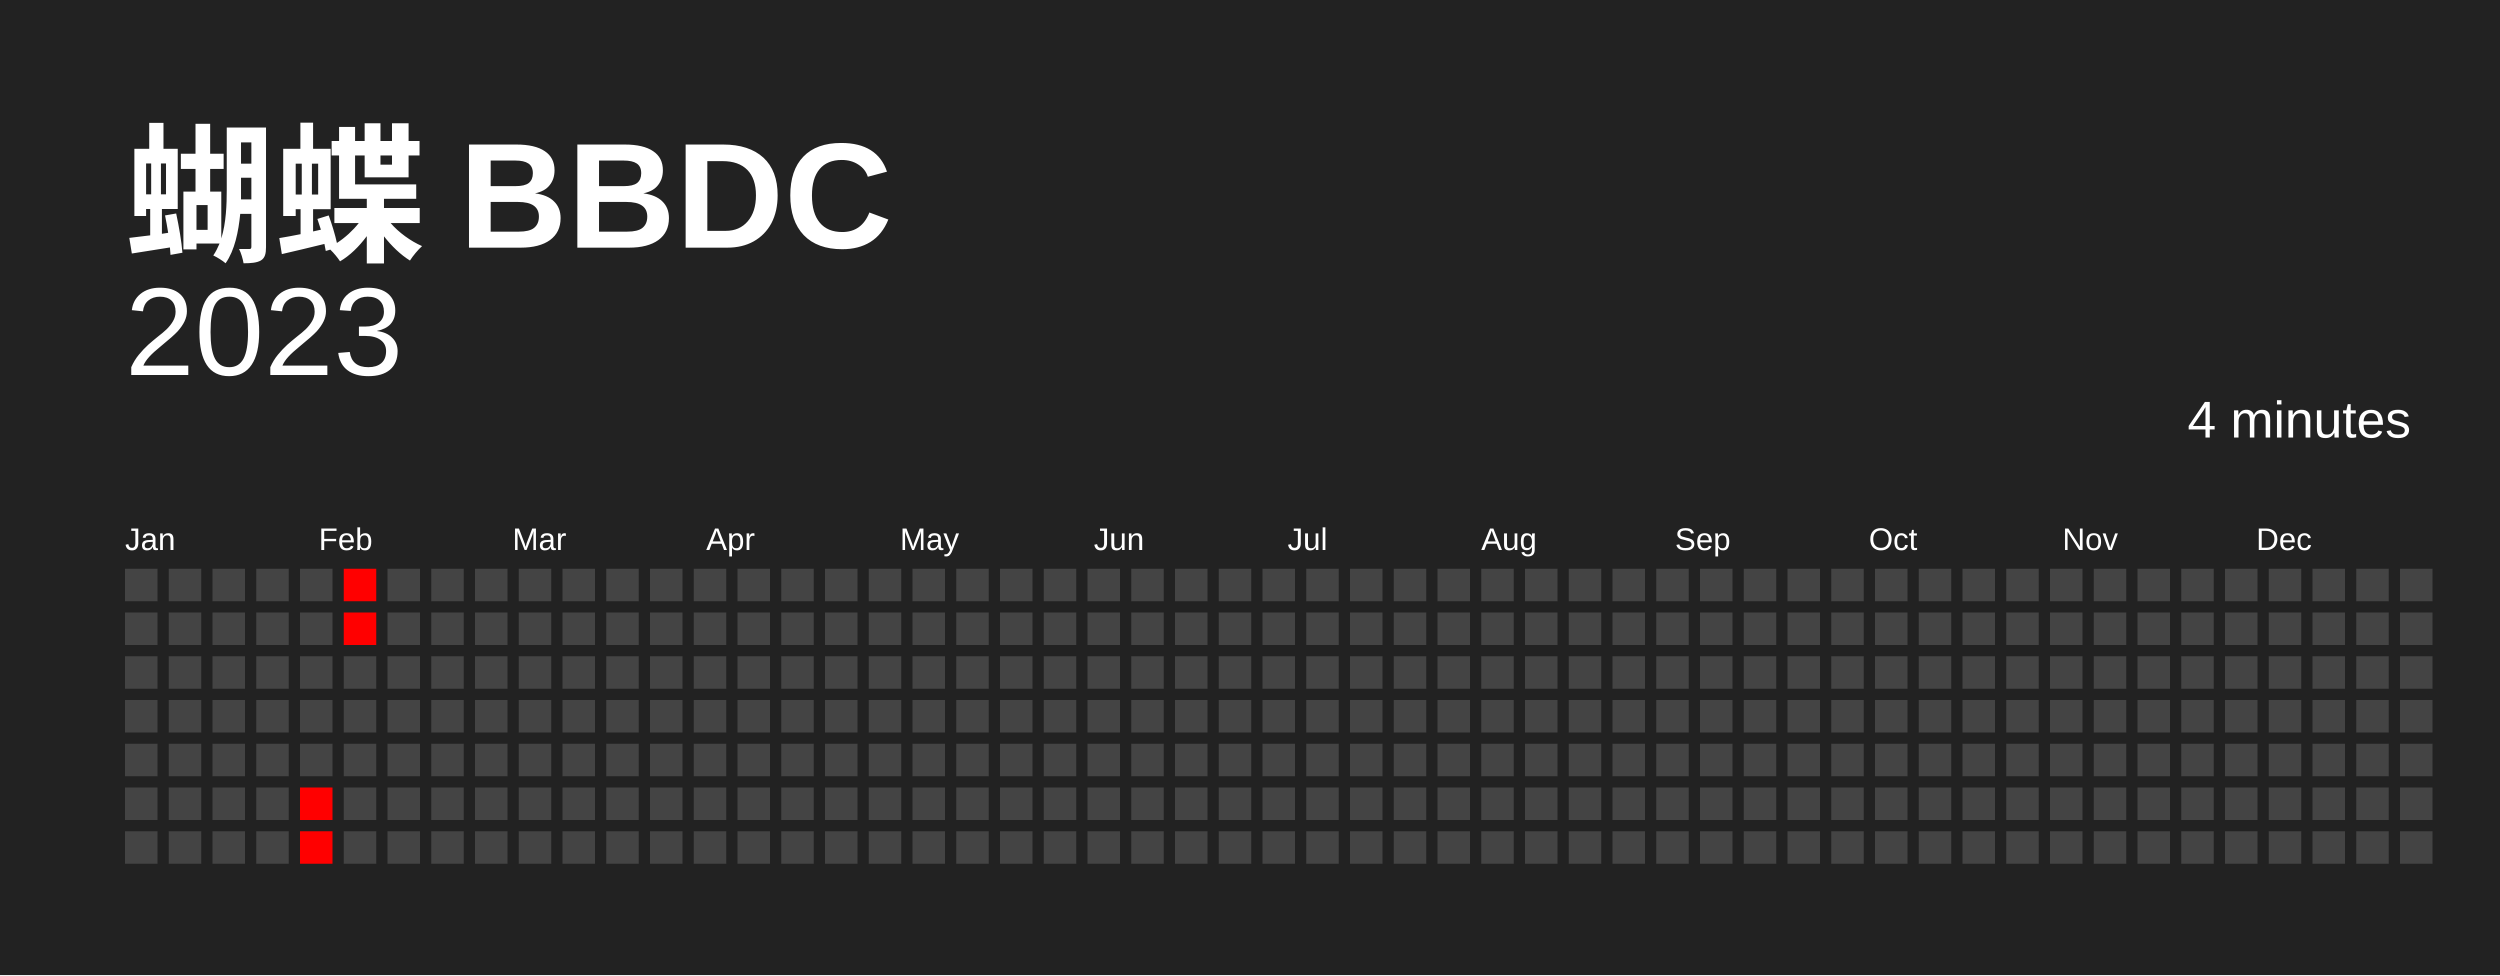
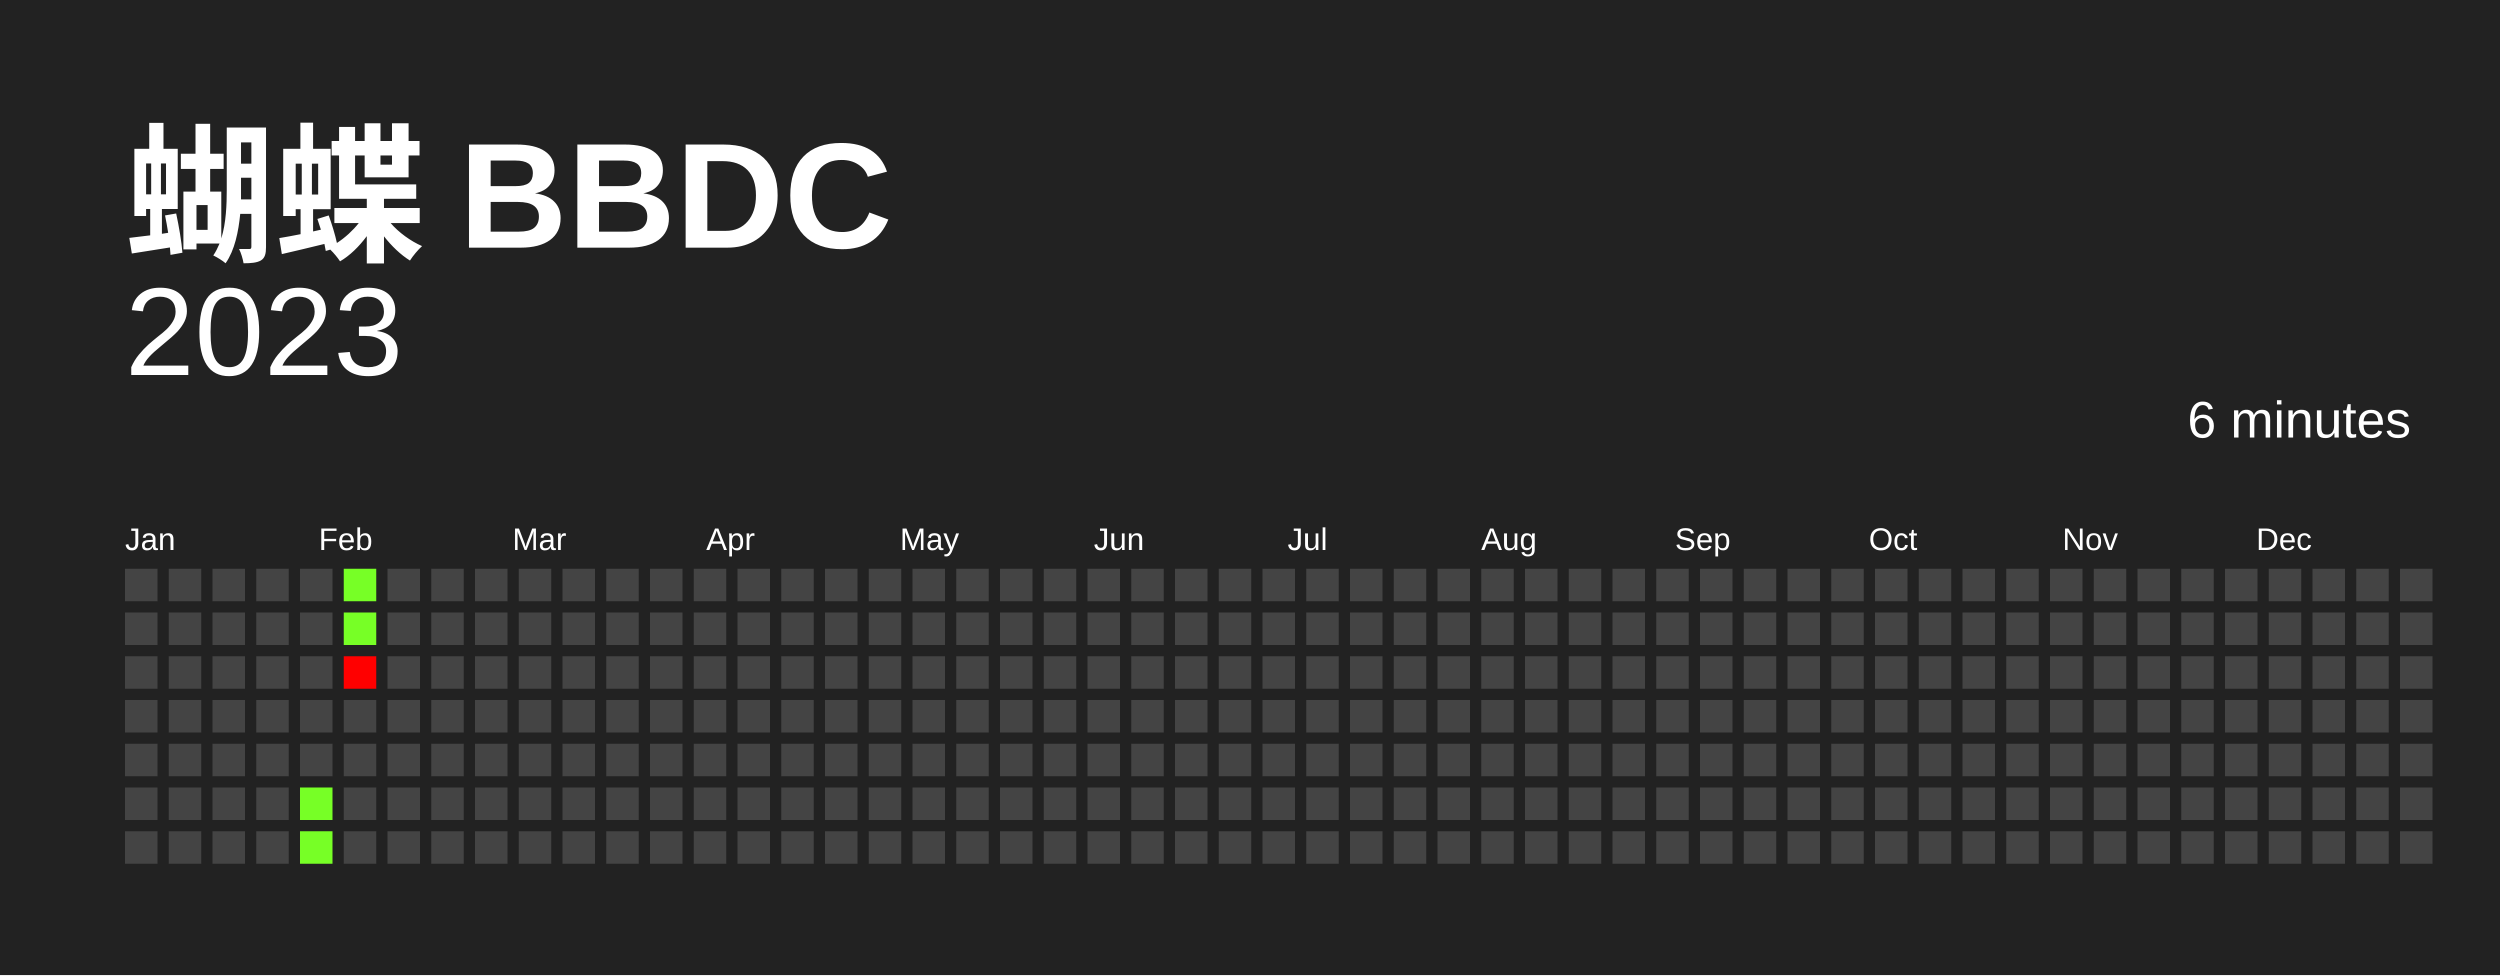
<svg xmlns="http://www.w3.org/2000/svg" baseProfile="full" height="78mm" version="1.1" viewBox="0,0,200,78" width="200mm">
  <defs />
  <rect fill="#222222" height="78" width="200" x="0" y="0" />
  <text fill="#FFFFFF" style="font-size:12px; font-family:Arial; font-weight:bold;" x="10" y="20">蝴蝶 BBDC</text>
  <text alignment-baseline="hanging" fill="#FFFFFF" style="font-size:10.0px; font-family:Arial;" x="10" y="30">2023</text>
-   <text alignment-baseline="hanging" fill="#FFFFFF" style="font-size:4.125px; font-family:Arial;" x="175" y="35">4 minutes</text>
+   <text alignment-baseline="hanging" fill="#FFFFFF" style="font-size:4.125px; font-family:Arial;" x="175" y="35">6 minutes</text>
  <text fill="#FFFFFF" style="font-size:2.5px; font-family:Arial" x="10.0" y="44">Jan</text>
  <text fill="#FFFFFF" style="font-size:2.5px; font-family:Arial" x="25.5" y="44">Feb</text>
  <text fill="#FFFFFF" style="font-size:2.5px; font-family:Arial" x="41.0" y="44">Mar</text>
  <text fill="#FFFFFF" style="font-size:2.5px; font-family:Arial" x="56.5" y="44">Apr</text>
  <text fill="#FFFFFF" style="font-size:2.5px; font-family:Arial" x="72.0" y="44">May</text>
  <text fill="#FFFFFF" style="font-size:2.5px; font-family:Arial" x="87.5" y="44">Jun</text>
  <text fill="#FFFFFF" style="font-size:2.5px; font-family:Arial" x="103.0" y="44">Jul</text>
  <text fill="#FFFFFF" style="font-size:2.5px; font-family:Arial" x="118.5" y="44">Aug</text>
  <text fill="#FFFFFF" style="font-size:2.5px; font-family:Arial" x="134.0" y="44">Sep</text>
  <text fill="#FFFFFF" style="font-size:2.5px; font-family:Arial" x="149.5" y="44">Oct</text>
  <text fill="#FFFFFF" style="font-size:2.5px; font-family:Arial" x="165.0" y="44">Nov</text>
  <text fill="#FFFFFF" style="font-size:2.5px; font-family:Arial" x="180.5" y="44">Dec</text>
  <rect fill="#444444" height="2.6" width="2.6" x="10.0" y="45.5" />
  <rect fill="#444444" height="2.6" width="2.6" x="10.0" y="49.0" />
  <rect fill="#444444" height="2.6" width="2.6" x="10.0" y="52.5" />
  <rect fill="#444444" height="2.6" width="2.6" x="10.0" y="56.0" />
  <rect fill="#444444" height="2.6" width="2.6" x="10.0" y="59.5" />
  <rect fill="#444444" height="2.6" width="2.6" x="10.0" y="63.0" />
  <rect fill="#444444" height="2.6" width="2.6" x="10.0" y="66.5" />
  <rect fill="#444444" height="2.6" width="2.6" x="13.5" y="45.5" />
  <rect fill="#444444" height="2.6" width="2.6" x="13.5" y="49.0" />
  <rect fill="#444444" height="2.6" width="2.6" x="13.5" y="52.5" />
  <rect fill="#444444" height="2.6" width="2.6" x="13.5" y="56.0" />
  <rect fill="#444444" height="2.6" width="2.6" x="13.5" y="59.5" />
  <rect fill="#444444" height="2.6" width="2.6" x="13.5" y="63.0" />
  <rect fill="#444444" height="2.6" width="2.6" x="13.5" y="66.5" />
  <rect fill="#444444" height="2.6" width="2.6" x="17.0" y="45.5" />
  <rect fill="#444444" height="2.6" width="2.6" x="17.0" y="49.0" />
  <rect fill="#444444" height="2.6" width="2.6" x="17.0" y="52.5" />
  <rect fill="#444444" height="2.6" width="2.6" x="17.0" y="56.0" />
  <rect fill="#444444" height="2.6" width="2.6" x="17.0" y="59.5" />
  <rect fill="#444444" height="2.6" width="2.6" x="17.0" y="63.0" />
  <rect fill="#444444" height="2.6" width="2.6" x="17.0" y="66.5" />
  <rect fill="#444444" height="2.6" width="2.6" x="20.5" y="45.5" />
  <rect fill="#444444" height="2.6" width="2.6" x="20.5" y="49.0" />
  <rect fill="#444444" height="2.6" width="2.6" x="20.5" y="52.5" />
  <rect fill="#444444" height="2.6" width="2.6" x="20.5" y="56.0" />
  <rect fill="#444444" height="2.6" width="2.6" x="20.5" y="59.5" />
  <rect fill="#444444" height="2.6" width="2.6" x="20.5" y="63.0" />
  <rect fill="#444444" height="2.6" width="2.6" x="20.5" y="66.5" />
  <rect fill="#444444" height="2.6" width="2.6" x="24.0" y="45.5" />
  <rect fill="#444444" height="2.6" width="2.6" x="24.0" y="49.0" />
  <rect fill="#444444" height="2.6" width="2.6" x="24.0" y="52.5" />
  <rect fill="#444444" height="2.6" width="2.6" x="24.0" y="56.0" />
  <rect fill="#444444" height="2.6" width="2.6" x="24.0" y="59.5" />
-   <rect fill="#ff0000" height="2.6" width="2.6" x="24.0" y="63.0" />
-   <rect fill="#ff0000" height="2.6" width="2.6" x="24.0" y="66.5" />
-   <rect fill="#ff0000" height="2.6" width="2.6" x="27.5" y="45.5" />
-   <rect fill="#ff0000" height="2.6" width="2.6" x="27.5" y="49.0" />
-   <rect fill="#444444" height="2.6" width="2.6" x="27.5" y="52.5" />
+   <rect fill="#77ff26" height="2.6" width="2.6" x="24.0" y="63.0" />
+   <rect fill="#77ff26" height="2.6" width="2.6" x="24.0" y="66.5" />
+   <rect fill="#77ff26" height="2.6" width="2.6" x="27.5" y="45.5" />
+   <rect fill="#77ff26" height="2.6" width="2.6" x="27.5" y="49.0" />
+   <rect fill="red" height="2.6" width="2.6" x="27.5" y="52.5" />
  <rect fill="#444444" height="2.6" width="2.6" x="27.5" y="56.0" />
  <rect fill="#444444" height="2.6" width="2.6" x="27.5" y="59.5" />
  <rect fill="#444444" height="2.6" width="2.6" x="27.5" y="63.0" />
  <rect fill="#444444" height="2.6" width="2.6" x="27.5" y="66.5" />
  <rect fill="#444444" height="2.6" width="2.6" x="31.0" y="45.5" />
  <rect fill="#444444" height="2.6" width="2.6" x="31.0" y="49.0" />
  <rect fill="#444444" height="2.6" width="2.6" x="31.0" y="52.5" />
  <rect fill="#444444" height="2.6" width="2.6" x="31.0" y="56.0" />
  <rect fill="#444444" height="2.6" width="2.6" x="31.0" y="59.5" />
  <rect fill="#444444" height="2.6" width="2.6" x="31.0" y="63.0" />
  <rect fill="#444444" height="2.6" width="2.6" x="31.0" y="66.5" />
  <rect fill="#444444" height="2.6" width="2.6" x="34.5" y="45.5" />
  <rect fill="#444444" height="2.6" width="2.6" x="34.5" y="49.0" />
  <rect fill="#444444" height="2.6" width="2.6" x="34.5" y="52.5" />
  <rect fill="#444444" height="2.6" width="2.6" x="34.5" y="56.0" />
  <rect fill="#444444" height="2.6" width="2.6" x="34.5" y="59.5" />
  <rect fill="#444444" height="2.6" width="2.6" x="34.5" y="63.0" />
  <rect fill="#444444" height="2.6" width="2.6" x="34.5" y="66.5" />
  <rect fill="#444444" height="2.6" width="2.6" x="38.0" y="45.5" />
  <rect fill="#444444" height="2.6" width="2.6" x="38.0" y="49.0" />
  <rect fill="#444444" height="2.6" width="2.6" x="38.0" y="52.5" />
  <rect fill="#444444" height="2.6" width="2.6" x="38.0" y="56.0" />
  <rect fill="#444444" height="2.6" width="2.6" x="38.0" y="59.5" />
  <rect fill="#444444" height="2.6" width="2.6" x="38.0" y="63.0" />
  <rect fill="#444444" height="2.6" width="2.6" x="38.0" y="66.5" />
  <rect fill="#444444" height="2.6" width="2.6" x="41.5" y="45.5" />
  <rect fill="#444444" height="2.6" width="2.6" x="41.5" y="49.0" />
  <rect fill="#444444" height="2.6" width="2.6" x="41.5" y="52.5" />
  <rect fill="#444444" height="2.6" width="2.6" x="41.5" y="56.0" />
  <rect fill="#444444" height="2.6" width="2.6" x="41.5" y="59.5" />
  <rect fill="#444444" height="2.6" width="2.6" x="41.5" y="63.0" />
  <rect fill="#444444" height="2.6" width="2.6" x="41.5" y="66.5" />
  <rect fill="#444444" height="2.6" width="2.6" x="45.0" y="45.5" />
  <rect fill="#444444" height="2.6" width="2.6" x="45.0" y="49.0" />
  <rect fill="#444444" height="2.6" width="2.6" x="45.0" y="52.5" />
  <rect fill="#444444" height="2.6" width="2.6" x="45.0" y="56.0" />
  <rect fill="#444444" height="2.6" width="2.6" x="45.0" y="59.5" />
  <rect fill="#444444" height="2.6" width="2.6" x="45.0" y="63.0" />
  <rect fill="#444444" height="2.6" width="2.6" x="45.0" y="66.5" />
  <rect fill="#444444" height="2.6" width="2.6" x="48.5" y="45.5" />
  <rect fill="#444444" height="2.6" width="2.6" x="48.5" y="49.0" />
  <rect fill="#444444" height="2.6" width="2.6" x="48.5" y="52.5" />
  <rect fill="#444444" height="2.6" width="2.6" x="48.5" y="56.0" />
  <rect fill="#444444" height="2.6" width="2.6" x="48.5" y="59.5" />
  <rect fill="#444444" height="2.6" width="2.6" x="48.5" y="63.0" />
  <rect fill="#444444" height="2.6" width="2.6" x="48.5" y="66.5" />
  <rect fill="#444444" height="2.6" width="2.6" x="52.0" y="45.5" />
  <rect fill="#444444" height="2.6" width="2.6" x="52.0" y="49.0" />
  <rect fill="#444444" height="2.6" width="2.6" x="52.0" y="52.5" />
  <rect fill="#444444" height="2.6" width="2.6" x="52.0" y="56.0" />
  <rect fill="#444444" height="2.6" width="2.6" x="52.0" y="59.5" />
  <rect fill="#444444" height="2.6" width="2.6" x="52.0" y="63.0" />
  <rect fill="#444444" height="2.6" width="2.6" x="52.0" y="66.5" />
  <rect fill="#444444" height="2.6" width="2.6" x="55.5" y="45.5" />
  <rect fill="#444444" height="2.6" width="2.6" x="55.5" y="49.0" />
  <rect fill="#444444" height="2.6" width="2.6" x="55.5" y="52.5" />
  <rect fill="#444444" height="2.6" width="2.6" x="55.5" y="56.0" />
  <rect fill="#444444" height="2.6" width="2.6" x="55.5" y="59.5" />
  <rect fill="#444444" height="2.6" width="2.6" x="55.5" y="63.0" />
  <rect fill="#444444" height="2.6" width="2.6" x="55.5" y="66.5" />
  <rect fill="#444444" height="2.6" width="2.6" x="59.0" y="45.5" />
  <rect fill="#444444" height="2.6" width="2.6" x="59.0" y="49.0" />
  <rect fill="#444444" height="2.6" width="2.6" x="59.0" y="52.5" />
  <rect fill="#444444" height="2.6" width="2.6" x="59.0" y="56.0" />
  <rect fill="#444444" height="2.6" width="2.6" x="59.0" y="59.5" />
  <rect fill="#444444" height="2.6" width="2.6" x="59.0" y="63.0" />
  <rect fill="#444444" height="2.6" width="2.6" x="59.0" y="66.5" />
  <rect fill="#444444" height="2.6" width="2.6" x="62.5" y="45.5" />
  <rect fill="#444444" height="2.6" width="2.6" x="62.5" y="49.0" />
  <rect fill="#444444" height="2.6" width="2.6" x="62.5" y="52.5" />
  <rect fill="#444444" height="2.6" width="2.6" x="62.5" y="56.0" />
  <rect fill="#444444" height="2.6" width="2.6" x="62.5" y="59.5" />
  <rect fill="#444444" height="2.6" width="2.6" x="62.5" y="63.0" />
  <rect fill="#444444" height="2.6" width="2.6" x="62.5" y="66.5" />
  <rect fill="#444444" height="2.6" width="2.6" x="66.0" y="45.5" />
  <rect fill="#444444" height="2.6" width="2.6" x="66.0" y="49.0" />
  <rect fill="#444444" height="2.6" width="2.6" x="66.0" y="52.5" />
  <rect fill="#444444" height="2.6" width="2.6" x="66.0" y="56.0" />
  <rect fill="#444444" height="2.6" width="2.6" x="66.0" y="59.5" />
  <rect fill="#444444" height="2.6" width="2.6" x="66.0" y="63.0" />
  <rect fill="#444444" height="2.6" width="2.6" x="66.0" y="66.5" />
  <rect fill="#444444" height="2.6" width="2.6" x="69.5" y="45.5" />
  <rect fill="#444444" height="2.6" width="2.6" x="69.5" y="49.0" />
  <rect fill="#444444" height="2.6" width="2.6" x="69.5" y="52.5" />
  <rect fill="#444444" height="2.6" width="2.6" x="69.5" y="56.0" />
  <rect fill="#444444" height="2.6" width="2.6" x="69.5" y="59.5" />
  <rect fill="#444444" height="2.6" width="2.6" x="69.5" y="63.0" />
  <rect fill="#444444" height="2.6" width="2.6" x="69.5" y="66.5" />
  <rect fill="#444444" height="2.6" width="2.6" x="73.0" y="45.5" />
  <rect fill="#444444" height="2.6" width="2.6" x="73.0" y="49.0" />
  <rect fill="#444444" height="2.6" width="2.6" x="73.0" y="52.5" />
  <rect fill="#444444" height="2.6" width="2.6" x="73.0" y="56.0" />
  <rect fill="#444444" height="2.6" width="2.6" x="73.0" y="59.5" />
  <rect fill="#444444" height="2.6" width="2.6" x="73.0" y="63.0" />
  <rect fill="#444444" height="2.6" width="2.6" x="73.0" y="66.5" />
  <rect fill="#444444" height="2.6" width="2.6" x="76.5" y="45.5" />
  <rect fill="#444444" height="2.6" width="2.6" x="76.5" y="49.0" />
  <rect fill="#444444" height="2.6" width="2.6" x="76.5" y="52.5" />
  <rect fill="#444444" height="2.6" width="2.6" x="76.5" y="56.0" />
  <rect fill="#444444" height="2.6" width="2.6" x="76.5" y="59.5" />
  <rect fill="#444444" height="2.6" width="2.6" x="76.5" y="63.0" />
  <rect fill="#444444" height="2.6" width="2.6" x="76.5" y="66.5" />
  <rect fill="#444444" height="2.6" width="2.6" x="80.0" y="45.5" />
  <rect fill="#444444" height="2.6" width="2.6" x="80.0" y="49.0" />
  <rect fill="#444444" height="2.6" width="2.6" x="80.0" y="52.5" />
  <rect fill="#444444" height="2.6" width="2.6" x="80.0" y="56.0" />
  <rect fill="#444444" height="2.6" width="2.6" x="80.0" y="59.5" />
  <rect fill="#444444" height="2.6" width="2.6" x="80.0" y="63.0" />
  <rect fill="#444444" height="2.6" width="2.6" x="80.0" y="66.5" />
  <rect fill="#444444" height="2.6" width="2.6" x="83.5" y="45.5" />
  <rect fill="#444444" height="2.6" width="2.6" x="83.5" y="49.0" />
  <rect fill="#444444" height="2.6" width="2.6" x="83.5" y="52.5" />
  <rect fill="#444444" height="2.6" width="2.6" x="83.5" y="56.0" />
  <rect fill="#444444" height="2.6" width="2.6" x="83.5" y="59.5" />
  <rect fill="#444444" height="2.6" width="2.6" x="83.5" y="63.0" />
  <rect fill="#444444" height="2.6" width="2.6" x="83.5" y="66.5" />
  <rect fill="#444444" height="2.6" width="2.6" x="87.0" y="45.5" />
  <rect fill="#444444" height="2.6" width="2.6" x="87.0" y="49.0" />
  <rect fill="#444444" height="2.6" width="2.6" x="87.0" y="52.5" />
  <rect fill="#444444" height="2.6" width="2.6" x="87.0" y="56.0" />
  <rect fill="#444444" height="2.6" width="2.6" x="87.0" y="59.5" />
  <rect fill="#444444" height="2.6" width="2.6" x="87.0" y="63.0" />
  <rect fill="#444444" height="2.6" width="2.6" x="87.0" y="66.5" />
  <rect fill="#444444" height="2.6" width="2.6" x="90.5" y="45.5" />
  <rect fill="#444444" height="2.6" width="2.6" x="90.5" y="49.0" />
  <rect fill="#444444" height="2.6" width="2.6" x="90.5" y="52.5" />
  <rect fill="#444444" height="2.6" width="2.6" x="90.5" y="56.0" />
  <rect fill="#444444" height="2.6" width="2.6" x="90.5" y="59.5" />
  <rect fill="#444444" height="2.6" width="2.6" x="90.5" y="63.0" />
  <rect fill="#444444" height="2.6" width="2.6" x="90.5" y="66.5" />
  <rect fill="#444444" height="2.6" width="2.6" x="94.0" y="45.5" />
  <rect fill="#444444" height="2.6" width="2.6" x="94.0" y="49.0" />
  <rect fill="#444444" height="2.6" width="2.6" x="94.0" y="52.5" />
  <rect fill="#444444" height="2.6" width="2.6" x="94.0" y="56.0" />
  <rect fill="#444444" height="2.6" width="2.6" x="94.0" y="59.5" />
  <rect fill="#444444" height="2.6" width="2.6" x="94.0" y="63.0" />
  <rect fill="#444444" height="2.6" width="2.6" x="94.0" y="66.5" />
  <rect fill="#444444" height="2.6" width="2.6" x="97.5" y="45.5" />
  <rect fill="#444444" height="2.6" width="2.6" x="97.5" y="49.0" />
  <rect fill="#444444" height="2.6" width="2.6" x="97.5" y="52.5" />
  <rect fill="#444444" height="2.6" width="2.6" x="97.5" y="56.0" />
  <rect fill="#444444" height="2.6" width="2.6" x="97.5" y="59.5" />
  <rect fill="#444444" height="2.6" width="2.6" x="97.5" y="63.0" />
  <rect fill="#444444" height="2.6" width="2.6" x="97.5" y="66.5" />
  <rect fill="#444444" height="2.6" width="2.6" x="101.0" y="45.5" />
  <rect fill="#444444" height="2.6" width="2.6" x="101.0" y="49.0" />
  <rect fill="#444444" height="2.6" width="2.6" x="101.0" y="52.5" />
  <rect fill="#444444" height="2.6" width="2.6" x="101.0" y="56.0" />
  <rect fill="#444444" height="2.6" width="2.6" x="101.0" y="59.5" />
  <rect fill="#444444" height="2.6" width="2.6" x="101.0" y="63.0" />
  <rect fill="#444444" height="2.6" width="2.6" x="101.0" y="66.5" />
  <rect fill="#444444" height="2.6" width="2.6" x="104.5" y="45.5" />
  <rect fill="#444444" height="2.6" width="2.6" x="104.5" y="49.0" />
  <rect fill="#444444" height="2.6" width="2.6" x="104.5" y="52.5" />
  <rect fill="#444444" height="2.6" width="2.6" x="104.5" y="56.0" />
  <rect fill="#444444" height="2.6" width="2.6" x="104.5" y="59.5" />
  <rect fill="#444444" height="2.6" width="2.6" x="104.5" y="63.0" />
  <rect fill="#444444" height="2.6" width="2.6" x="104.5" y="66.5" />
  <rect fill="#444444" height="2.6" width="2.6" x="108.0" y="45.5" />
  <rect fill="#444444" height="2.6" width="2.6" x="108.0" y="49.0" />
  <rect fill="#444444" height="2.6" width="2.6" x="108.0" y="52.5" />
  <rect fill="#444444" height="2.6" width="2.6" x="108.0" y="56.0" />
  <rect fill="#444444" height="2.6" width="2.6" x="108.0" y="59.5" />
  <rect fill="#444444" height="2.6" width="2.6" x="108.0" y="63.0" />
  <rect fill="#444444" height="2.6" width="2.6" x="108.0" y="66.5" />
  <rect fill="#444444" height="2.6" width="2.6" x="111.5" y="45.5" />
  <rect fill="#444444" height="2.6" width="2.6" x="111.5" y="49.0" />
  <rect fill="#444444" height="2.6" width="2.6" x="111.5" y="52.5" />
  <rect fill="#444444" height="2.6" width="2.6" x="111.5" y="56.0" />
  <rect fill="#444444" height="2.6" width="2.6" x="111.5" y="59.5" />
  <rect fill="#444444" height="2.6" width="2.6" x="111.5" y="63.0" />
  <rect fill="#444444" height="2.6" width="2.6" x="111.5" y="66.5" />
  <rect fill="#444444" height="2.6" width="2.6" x="115.0" y="45.5" />
  <rect fill="#444444" height="2.6" width="2.6" x="115.0" y="49.0" />
  <rect fill="#444444" height="2.6" width="2.6" x="115.0" y="52.5" />
  <rect fill="#444444" height="2.6" width="2.6" x="115.0" y="56.0" />
  <rect fill="#444444" height="2.6" width="2.6" x="115.0" y="59.5" />
  <rect fill="#444444" height="2.6" width="2.6" x="115.0" y="63.0" />
  <rect fill="#444444" height="2.6" width="2.6" x="115.0" y="66.5" />
  <rect fill="#444444" height="2.6" width="2.6" x="118.5" y="45.5" />
  <rect fill="#444444" height="2.6" width="2.6" x="118.5" y="49.0" />
  <rect fill="#444444" height="2.6" width="2.6" x="118.5" y="52.5" />
  <rect fill="#444444" height="2.6" width="2.6" x="118.5" y="56.0" />
  <rect fill="#444444" height="2.6" width="2.6" x="118.5" y="59.5" />
  <rect fill="#444444" height="2.6" width="2.6" x="118.5" y="63.0" />
  <rect fill="#444444" height="2.6" width="2.6" x="118.5" y="66.5" />
  <rect fill="#444444" height="2.6" width="2.6" x="122.0" y="45.5" />
  <rect fill="#444444" height="2.6" width="2.6" x="122.0" y="49.0" />
  <rect fill="#444444" height="2.6" width="2.6" x="122.0" y="52.5" />
  <rect fill="#444444" height="2.6" width="2.6" x="122.0" y="56.0" />
  <rect fill="#444444" height="2.6" width="2.6" x="122.0" y="59.5" />
  <rect fill="#444444" height="2.6" width="2.6" x="122.0" y="63.0" />
  <rect fill="#444444" height="2.6" width="2.6" x="122.0" y="66.5" />
  <rect fill="#444444" height="2.6" width="2.6" x="125.5" y="45.5" />
  <rect fill="#444444" height="2.6" width="2.6" x="125.5" y="49.0" />
  <rect fill="#444444" height="2.6" width="2.6" x="125.5" y="52.5" />
  <rect fill="#444444" height="2.6" width="2.6" x="125.5" y="56.0" />
  <rect fill="#444444" height="2.6" width="2.6" x="125.5" y="59.5" />
  <rect fill="#444444" height="2.6" width="2.6" x="125.5" y="63.0" />
  <rect fill="#444444" height="2.6" width="2.6" x="125.5" y="66.5" />
  <rect fill="#444444" height="2.6" width="2.6" x="129.0" y="45.5" />
  <rect fill="#444444" height="2.6" width="2.6" x="129.0" y="49.0" />
  <rect fill="#444444" height="2.6" width="2.6" x="129.0" y="52.5" />
  <rect fill="#444444" height="2.6" width="2.6" x="129.0" y="56.0" />
  <rect fill="#444444" height="2.6" width="2.6" x="129.0" y="59.5" />
  <rect fill="#444444" height="2.6" width="2.6" x="129.0" y="63.0" />
  <rect fill="#444444" height="2.6" width="2.6" x="129.0" y="66.5" />
  <rect fill="#444444" height="2.6" width="2.6" x="132.5" y="45.5" />
  <rect fill="#444444" height="2.6" width="2.6" x="132.5" y="49.0" />
  <rect fill="#444444" height="2.6" width="2.6" x="132.5" y="52.5" />
  <rect fill="#444444" height="2.6" width="2.6" x="132.5" y="56.0" />
  <rect fill="#444444" height="2.6" width="2.6" x="132.5" y="59.5" />
  <rect fill="#444444" height="2.6" width="2.6" x="132.5" y="63.0" />
  <rect fill="#444444" height="2.6" width="2.6" x="132.5" y="66.5" />
  <rect fill="#444444" height="2.6" width="2.6" x="136.0" y="45.5" />
  <rect fill="#444444" height="2.6" width="2.6" x="136.0" y="49.0" />
  <rect fill="#444444" height="2.6" width="2.6" x="136.0" y="52.5" />
  <rect fill="#444444" height="2.6" width="2.6" x="136.0" y="56.0" />
  <rect fill="#444444" height="2.6" width="2.6" x="136.0" y="59.5" />
  <rect fill="#444444" height="2.6" width="2.6" x="136.0" y="63.0" />
  <rect fill="#444444" height="2.6" width="2.6" x="136.0" y="66.5" />
  <rect fill="#444444" height="2.6" width="2.6" x="139.5" y="45.5" />
  <rect fill="#444444" height="2.6" width="2.6" x="139.5" y="49.0" />
  <rect fill="#444444" height="2.6" width="2.6" x="139.5" y="52.5" />
  <rect fill="#444444" height="2.6" width="2.6" x="139.5" y="56.0" />
  <rect fill="#444444" height="2.6" width="2.6" x="139.5" y="59.5" />
  <rect fill="#444444" height="2.6" width="2.6" x="139.5" y="63.0" />
  <rect fill="#444444" height="2.6" width="2.6" x="139.5" y="66.5" />
  <rect fill="#444444" height="2.6" width="2.6" x="143.0" y="45.5" />
  <rect fill="#444444" height="2.6" width="2.6" x="143.0" y="49.0" />
  <rect fill="#444444" height="2.6" width="2.6" x="143.0" y="52.5" />
  <rect fill="#444444" height="2.6" width="2.6" x="143.0" y="56.0" />
  <rect fill="#444444" height="2.6" width="2.6" x="143.0" y="59.5" />
  <rect fill="#444444" height="2.6" width="2.6" x="143.0" y="63.0" />
  <rect fill="#444444" height="2.6" width="2.6" x="143.0" y="66.5" />
  <rect fill="#444444" height="2.6" width="2.6" x="146.5" y="45.5" />
  <rect fill="#444444" height="2.6" width="2.6" x="146.5" y="49.0" />
  <rect fill="#444444" height="2.6" width="2.6" x="146.5" y="52.5" />
  <rect fill="#444444" height="2.6" width="2.6" x="146.5" y="56.0" />
  <rect fill="#444444" height="2.6" width="2.6" x="146.5" y="59.5" />
  <rect fill="#444444" height="2.6" width="2.6" x="146.5" y="63.0" />
  <rect fill="#444444" height="2.6" width="2.6" x="146.5" y="66.5" />
  <rect fill="#444444" height="2.6" width="2.6" x="150.0" y="45.5" />
  <rect fill="#444444" height="2.6" width="2.6" x="150.0" y="49.0" />
  <rect fill="#444444" height="2.6" width="2.6" x="150.0" y="52.5" />
  <rect fill="#444444" height="2.6" width="2.6" x="150.0" y="56.0" />
  <rect fill="#444444" height="2.6" width="2.6" x="150.0" y="59.5" />
  <rect fill="#444444" height="2.6" width="2.6" x="150.0" y="63.0" />
  <rect fill="#444444" height="2.6" width="2.6" x="150.0" y="66.5" />
  <rect fill="#444444" height="2.6" width="2.6" x="153.5" y="45.5" />
  <rect fill="#444444" height="2.6" width="2.6" x="153.5" y="49.0" />
  <rect fill="#444444" height="2.6" width="2.6" x="153.5" y="52.5" />
  <rect fill="#444444" height="2.6" width="2.6" x="153.5" y="56.0" />
  <rect fill="#444444" height="2.6" width="2.6" x="153.5" y="59.5" />
  <rect fill="#444444" height="2.6" width="2.6" x="153.5" y="63.0" />
  <rect fill="#444444" height="2.6" width="2.6" x="153.5" y="66.5" />
  <rect fill="#444444" height="2.6" width="2.6" x="157.0" y="45.5" />
  <rect fill="#444444" height="2.6" width="2.6" x="157.0" y="49.0" />
  <rect fill="#444444" height="2.6" width="2.6" x="157.0" y="52.5" />
  <rect fill="#444444" height="2.6" width="2.6" x="157.0" y="56.0" />
  <rect fill="#444444" height="2.6" width="2.6" x="157.0" y="59.5" />
  <rect fill="#444444" height="2.6" width="2.6" x="157.0" y="63.0" />
  <rect fill="#444444" height="2.6" width="2.6" x="157.0" y="66.5" />
  <rect fill="#444444" height="2.6" width="2.6" x="160.5" y="45.5" />
  <rect fill="#444444" height="2.6" width="2.6" x="160.5" y="49.0" />
  <rect fill="#444444" height="2.6" width="2.6" x="160.5" y="52.5" />
  <rect fill="#444444" height="2.6" width="2.6" x="160.5" y="56.0" />
  <rect fill="#444444" height="2.6" width="2.6" x="160.5" y="59.5" />
  <rect fill="#444444" height="2.6" width="2.6" x="160.5" y="63.0" />
  <rect fill="#444444" height="2.6" width="2.6" x="160.5" y="66.5" />
  <rect fill="#444444" height="2.6" width="2.6" x="164.0" y="45.5" />
  <rect fill="#444444" height="2.6" width="2.6" x="164.0" y="49.0" />
  <rect fill="#444444" height="2.6" width="2.6" x="164.0" y="52.5" />
  <rect fill="#444444" height="2.6" width="2.6" x="164.0" y="56.0" />
  <rect fill="#444444" height="2.6" width="2.6" x="164.0" y="59.5" />
  <rect fill="#444444" height="2.6" width="2.6" x="164.0" y="63.0" />
  <rect fill="#444444" height="2.6" width="2.6" x="164.0" y="66.5" />
  <rect fill="#444444" height="2.6" width="2.6" x="167.5" y="45.5" />
  <rect fill="#444444" height="2.6" width="2.6" x="167.5" y="49.0" />
  <rect fill="#444444" height="2.6" width="2.6" x="167.5" y="52.5" />
  <rect fill="#444444" height="2.6" width="2.6" x="167.5" y="56.0" />
  <rect fill="#444444" height="2.6" width="2.6" x="167.5" y="59.5" />
  <rect fill="#444444" height="2.6" width="2.6" x="167.5" y="63.0" />
  <rect fill="#444444" height="2.6" width="2.6" x="167.5" y="66.5" />
  <rect fill="#444444" height="2.6" width="2.6" x="171.0" y="45.5" />
  <rect fill="#444444" height="2.6" width="2.6" x="171.0" y="49.0" />
  <rect fill="#444444" height="2.6" width="2.6" x="171.0" y="52.5" />
  <rect fill="#444444" height="2.6" width="2.6" x="171.0" y="56.0" />
  <rect fill="#444444" height="2.6" width="2.6" x="171.0" y="59.5" />
  <rect fill="#444444" height="2.6" width="2.6" x="171.0" y="63.0" />
  <rect fill="#444444" height="2.6" width="2.6" x="171.0" y="66.5" />
  <rect fill="#444444" height="2.6" width="2.6" x="174.5" y="45.5" />
  <rect fill="#444444" height="2.6" width="2.6" x="174.5" y="49.0" />
  <rect fill="#444444" height="2.6" width="2.6" x="174.5" y="52.5" />
  <rect fill="#444444" height="2.6" width="2.6" x="174.5" y="56.0" />
  <rect fill="#444444" height="2.6" width="2.6" x="174.5" y="59.5" />
  <rect fill="#444444" height="2.6" width="2.6" x="174.5" y="63.0" />
  <rect fill="#444444" height="2.6" width="2.6" x="174.5" y="66.5" />
  <rect fill="#444444" height="2.6" width="2.6" x="178.0" y="45.5" />
  <rect fill="#444444" height="2.6" width="2.6" x="178.0" y="49.0" />
  <rect fill="#444444" height="2.6" width="2.6" x="178.0" y="52.5" />
  <rect fill="#444444" height="2.6" width="2.6" x="178.0" y="56.0" />
  <rect fill="#444444" height="2.6" width="2.6" x="178.0" y="59.5" />
  <rect fill="#444444" height="2.6" width="2.6" x="178.0" y="63.0" />
  <rect fill="#444444" height="2.6" width="2.6" x="178.0" y="66.5" />
  <rect fill="#444444" height="2.6" width="2.6" x="181.5" y="45.5" />
  <rect fill="#444444" height="2.6" width="2.6" x="181.5" y="49.0" />
  <rect fill="#444444" height="2.6" width="2.6" x="181.5" y="52.5" />
  <rect fill="#444444" height="2.6" width="2.6" x="181.5" y="56.0" />
  <rect fill="#444444" height="2.6" width="2.6" x="181.5" y="59.5" />
  <rect fill="#444444" height="2.6" width="2.6" x="181.5" y="63.0" />
  <rect fill="#444444" height="2.6" width="2.6" x="181.5" y="66.5" />
  <rect fill="#444444" height="2.6" width="2.6" x="185.0" y="45.5" />
  <rect fill="#444444" height="2.6" width="2.6" x="185.0" y="49.0" />
  <rect fill="#444444" height="2.6" width="2.6" x="185.0" y="52.5" />
  <rect fill="#444444" height="2.6" width="2.6" x="185.0" y="56.0" />
  <rect fill="#444444" height="2.6" width="2.6" x="185.0" y="59.5" />
  <rect fill="#444444" height="2.6" width="2.6" x="185.0" y="63.0" />
  <rect fill="#444444" height="2.6" width="2.6" x="185.0" y="66.5" />
  <rect fill="#444444" height="2.6" width="2.6" x="188.5" y="45.5" />
  <rect fill="#444444" height="2.6" width="2.6" x="188.5" y="49.0" />
  <rect fill="#444444" height="2.6" width="2.6" x="188.5" y="52.5" />
  <rect fill="#444444" height="2.6" width="2.6" x="188.5" y="56.0" />
  <rect fill="#444444" height="2.6" width="2.6" x="188.5" y="59.5" />
  <rect fill="#444444" height="2.6" width="2.6" x="188.5" y="63.0" />
  <rect fill="#444444" height="2.6" width="2.6" x="188.5" y="66.5" />
  <rect fill="#444444" height="2.6" width="2.6" x="192.0" y="45.5" />
  <rect fill="#444444" height="2.6" width="2.6" x="192.0" y="49.0" />
  <rect fill="#444444" height="2.6" width="2.6" x="192.0" y="52.5" />
  <rect fill="#444444" height="2.6" width="2.6" x="192.0" y="56.0" />
  <rect fill="#444444" height="2.6" width="2.6" x="192.0" y="59.5" />
  <rect fill="#444444" height="2.6" width="2.6" x="192.0" y="63.0" />
  <rect fill="#444444" height="2.6" width="2.6" x="192.0" y="66.5" />
</svg>
